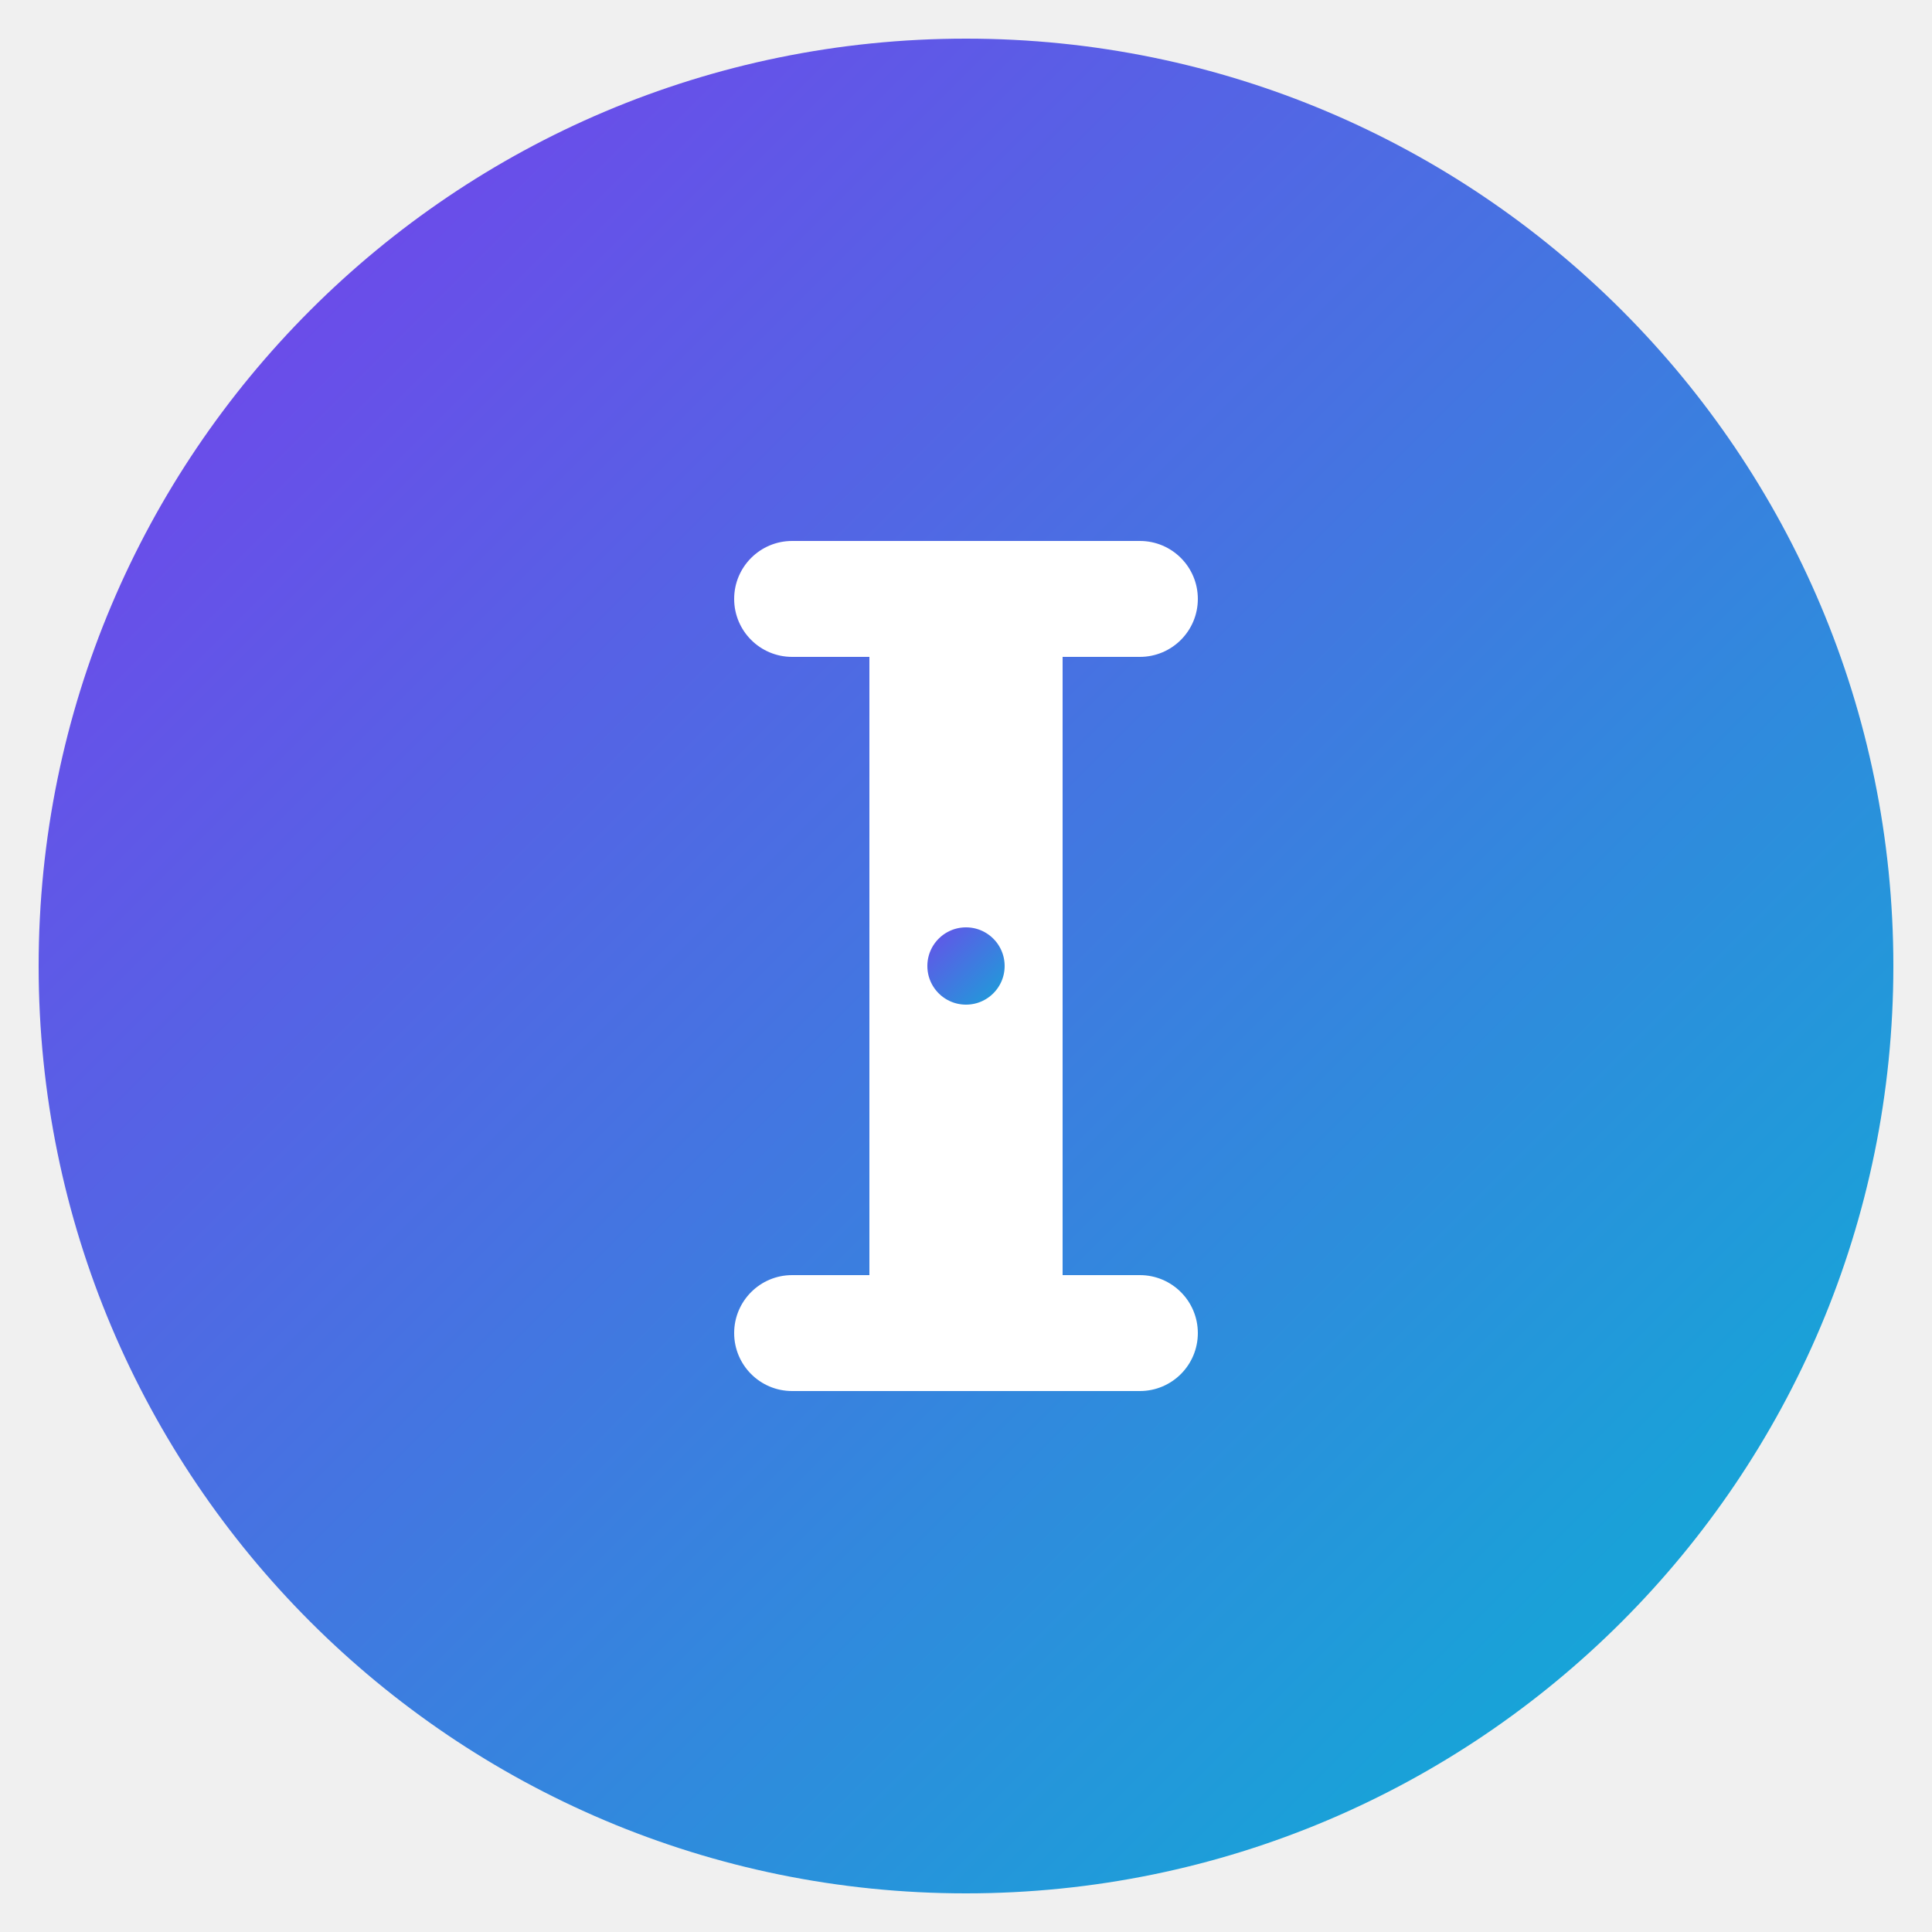
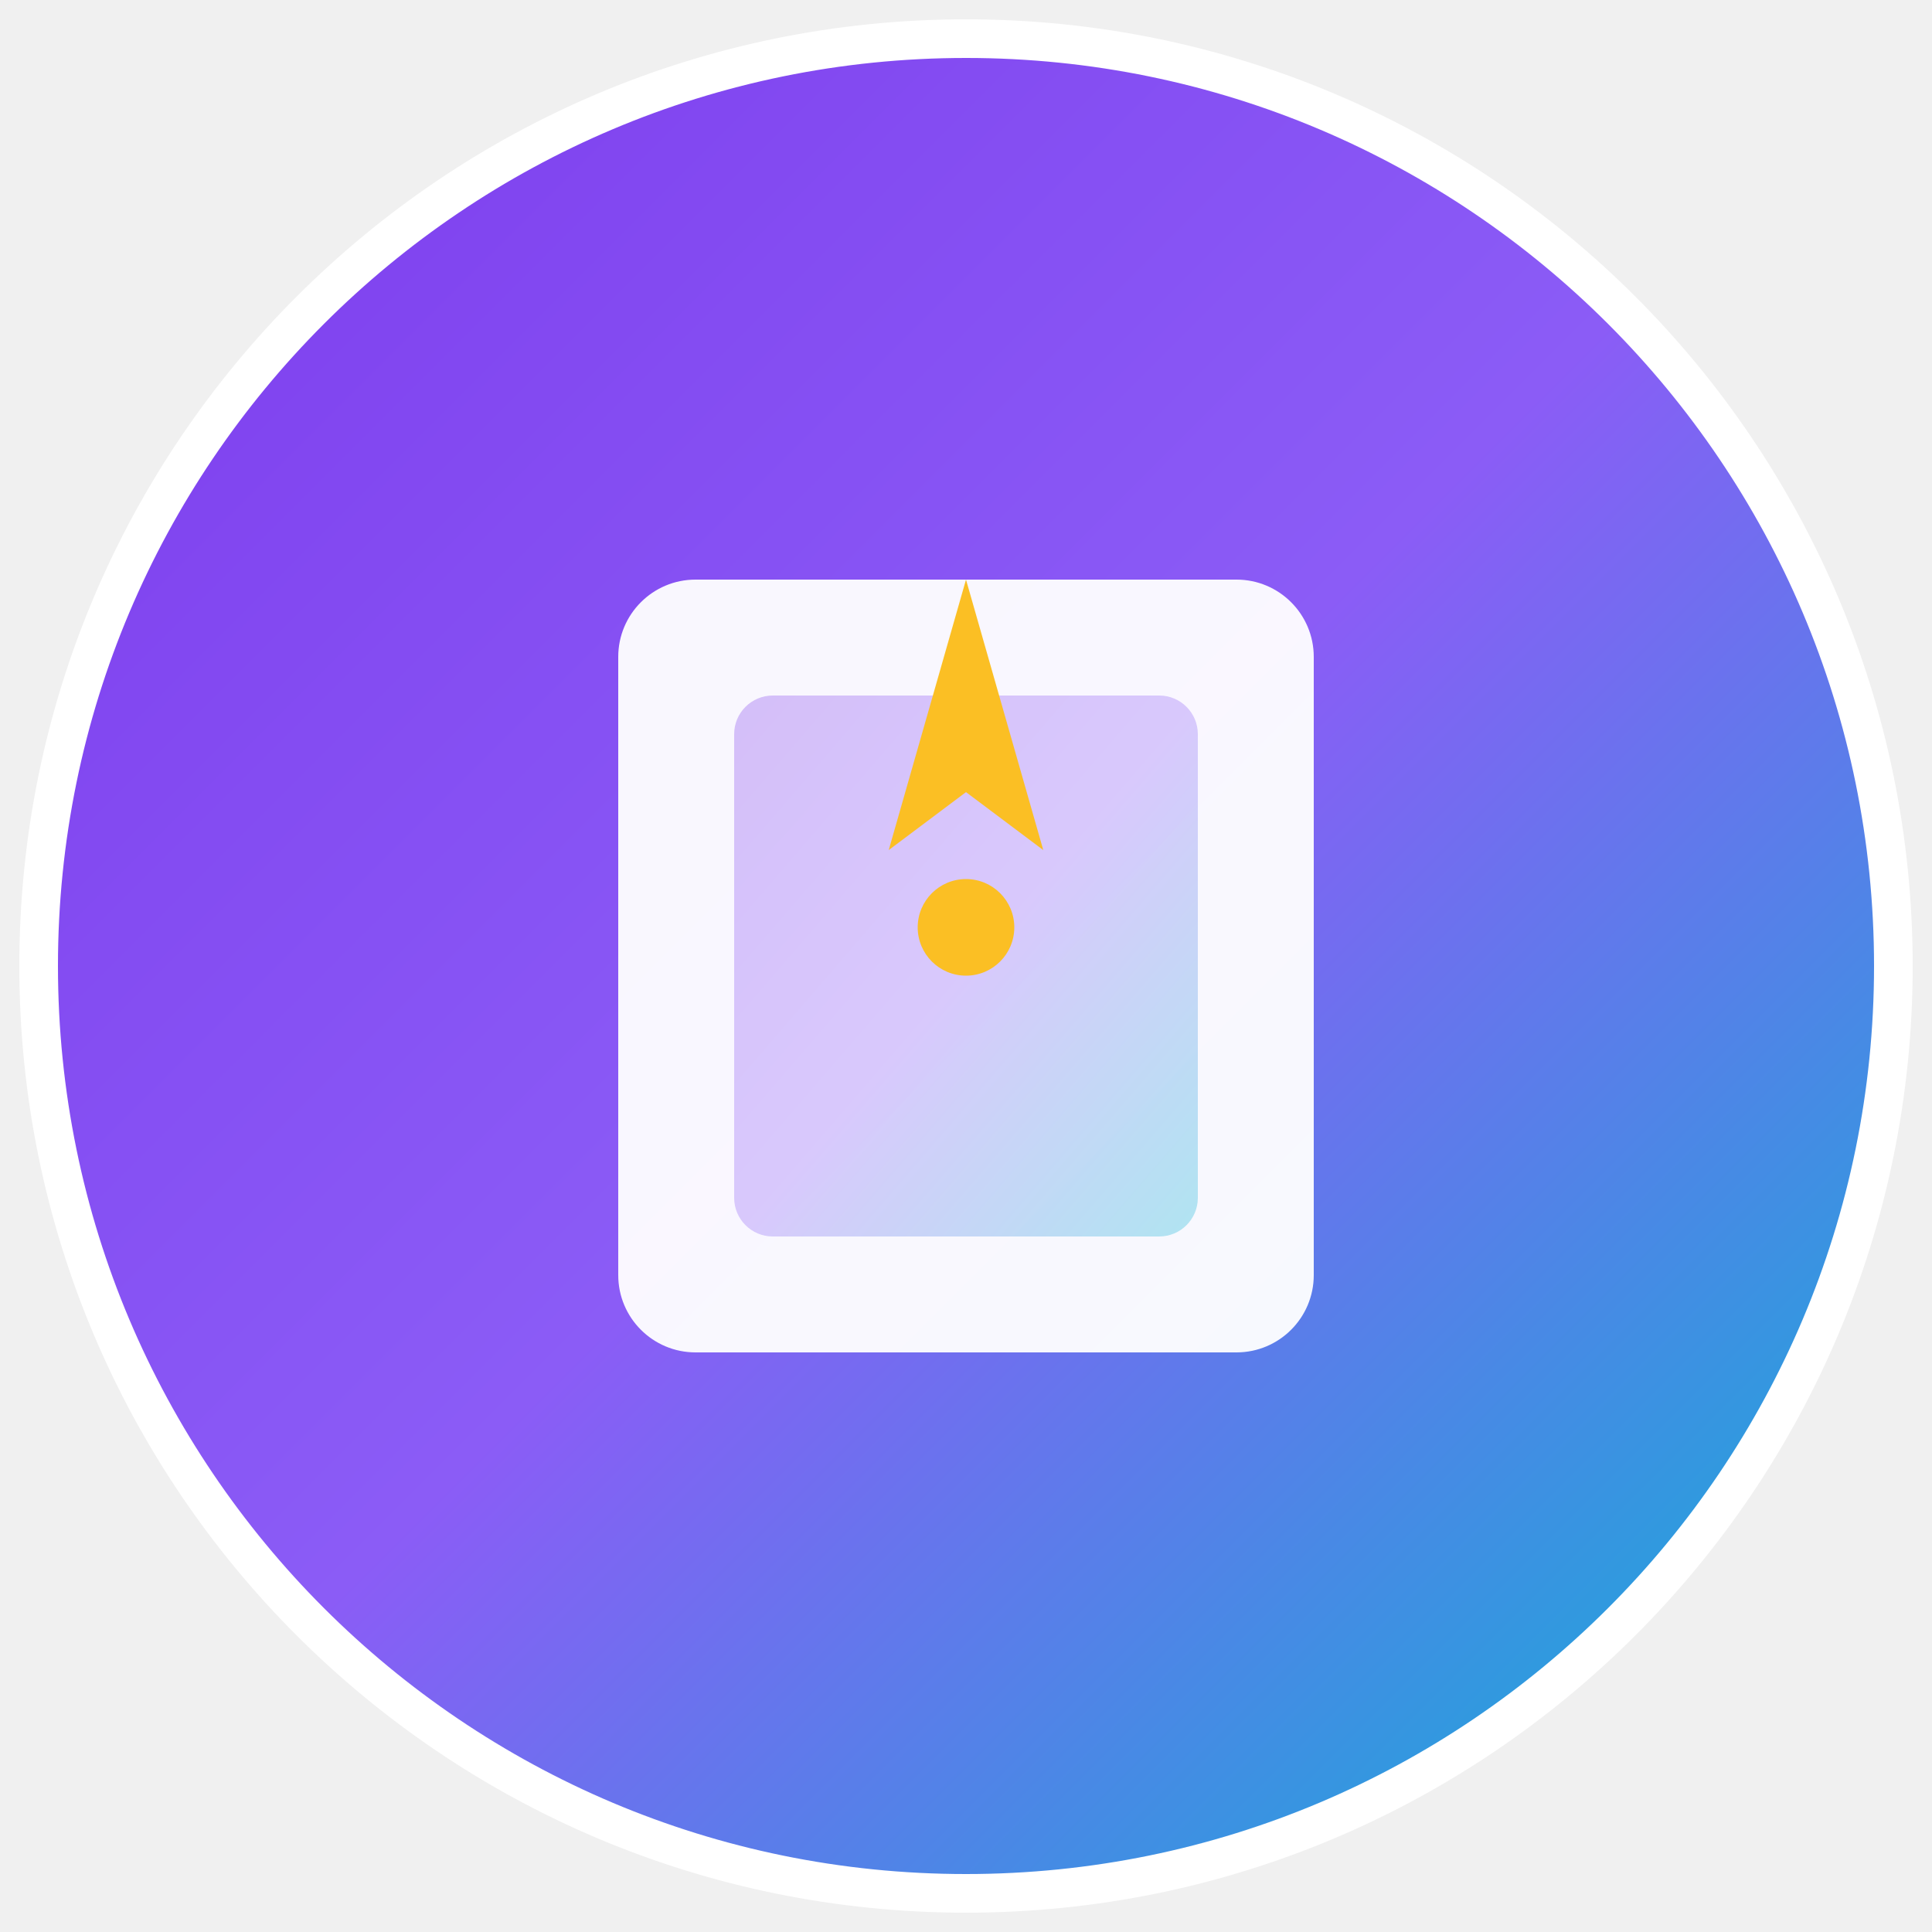
<svg xmlns="http://www.w3.org/2000/svg" viewBox="0 0 100 100" fill="none">
  <defs>
    <linearGradient id="grad" x1="0%" y1="0%" x2="100%" y2="100%">
      <stop offset="0%" style="stop-color:#7c3aed;stop-opacity:1" />
+       <stop offset="50%" style="stop-color:#8b5cf6;stop-opacity:1" />
      <stop offset="100%" style="stop-color:#06b6d4;stop-opacity:1" />
    </linearGradient>
  </defs>
-   <circle cx="50" cy="50" r="48" fill="url(#grad)" />
-   <rect x="45" y="30" width="10" height="40" rx="3" fill="white" />
-   <rect x="38" y="28" width="24" height="6" rx="3" fill="white" />
-   <rect x="38" y="66" width="24" height="6" rx="3" fill="white" />
-   <circle cx="50" cy="50" r="3" fill="url(#grad)" stroke="white" stroke-width="2" />
+   <circle cx="50" cy="50" r="48" fill="url(#grad)" stroke="white" stroke-width="2" />
+   <rect x="32" y="30" width="36" height="40" rx="4" fill="white" opacity="0.95" />
+   <rect x="38" y="36" width="24" height="28" rx="2" fill="url(#grad)" opacity="0.3" />
+   <path d="M50 30 L46 44 L50 41 L54 44 L50 30Z" fill="#fbbf24" />
+   <line x1="40" y1="44" x2="60" y2="44" stroke="url(#grad)" stroke-width="2.5" stroke-linecap="round" opacity="0.9" />
+   <line x1="40" y1="52" x2="60" y2="52" stroke="url(#grad)" stroke-width="2.5" stroke-linecap="round" opacity="0.7" />
+   <line x1="40" y1="60" x2="52" y2="60" stroke="url(#grad)" stroke-width="2.5" stroke-linecap="round" opacity="0.5" />
+   <circle cx="50" cy="48" r="2.5" fill="#fbbf24" />
</svg>
